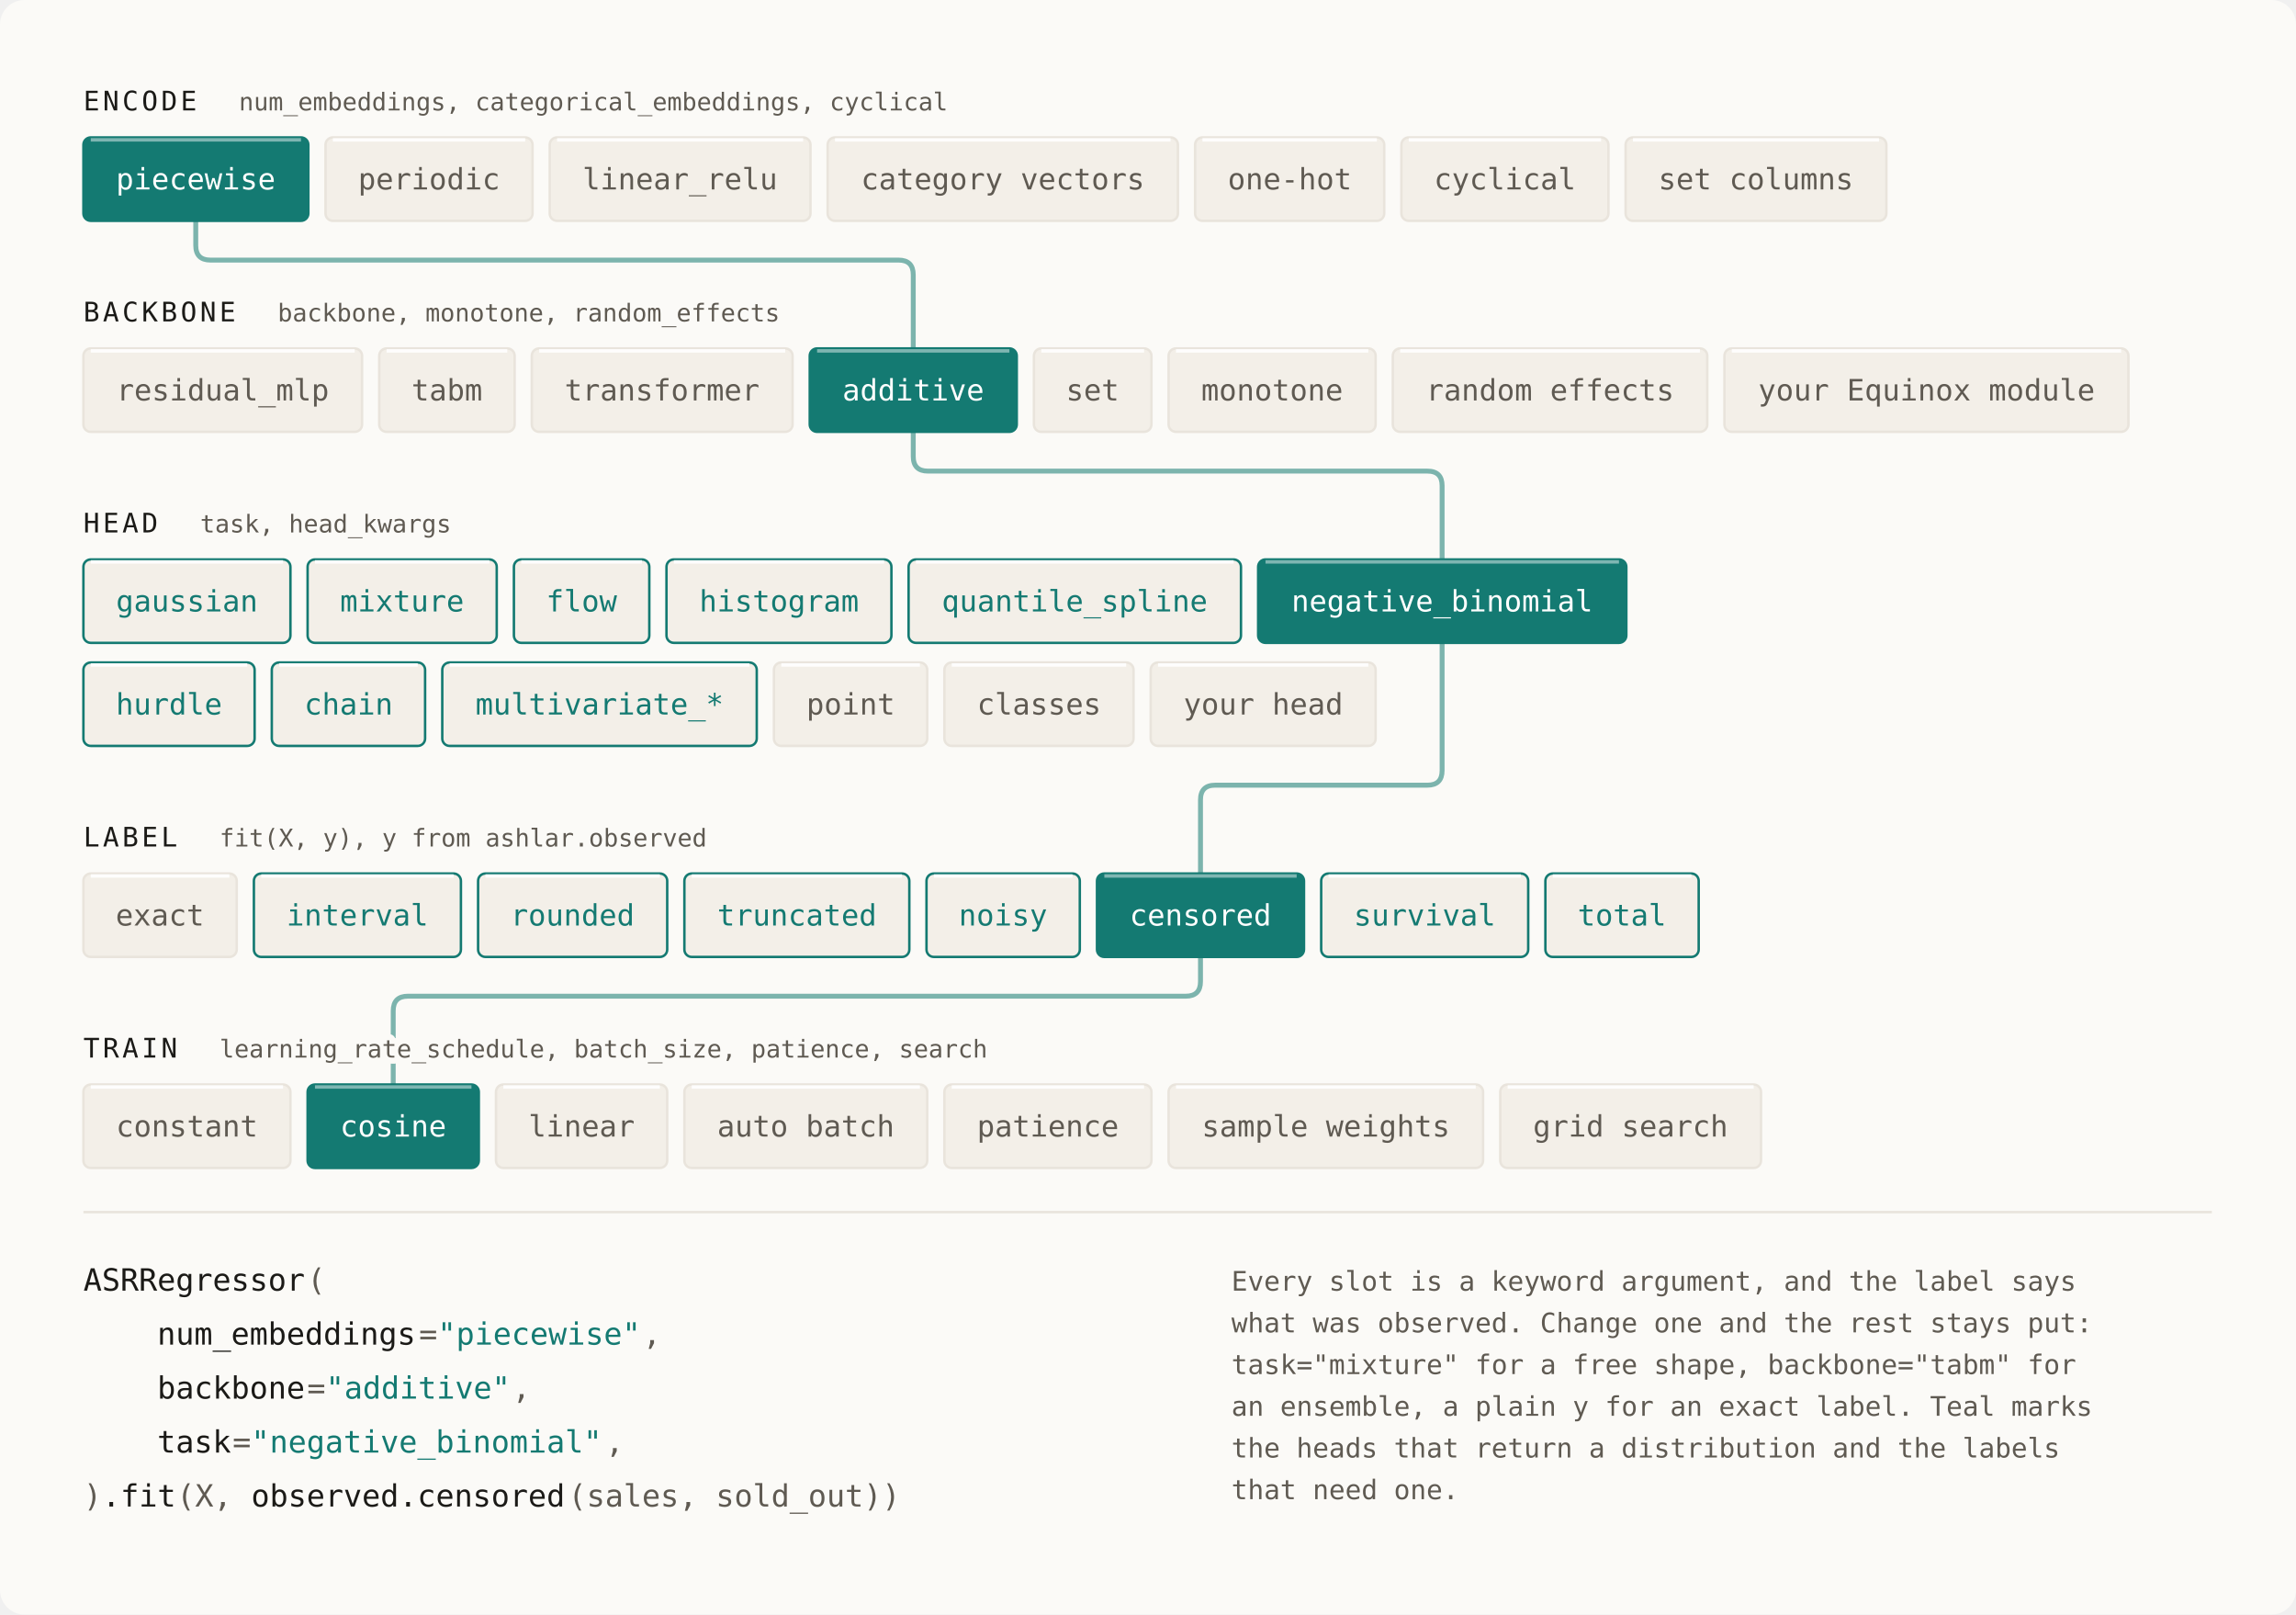
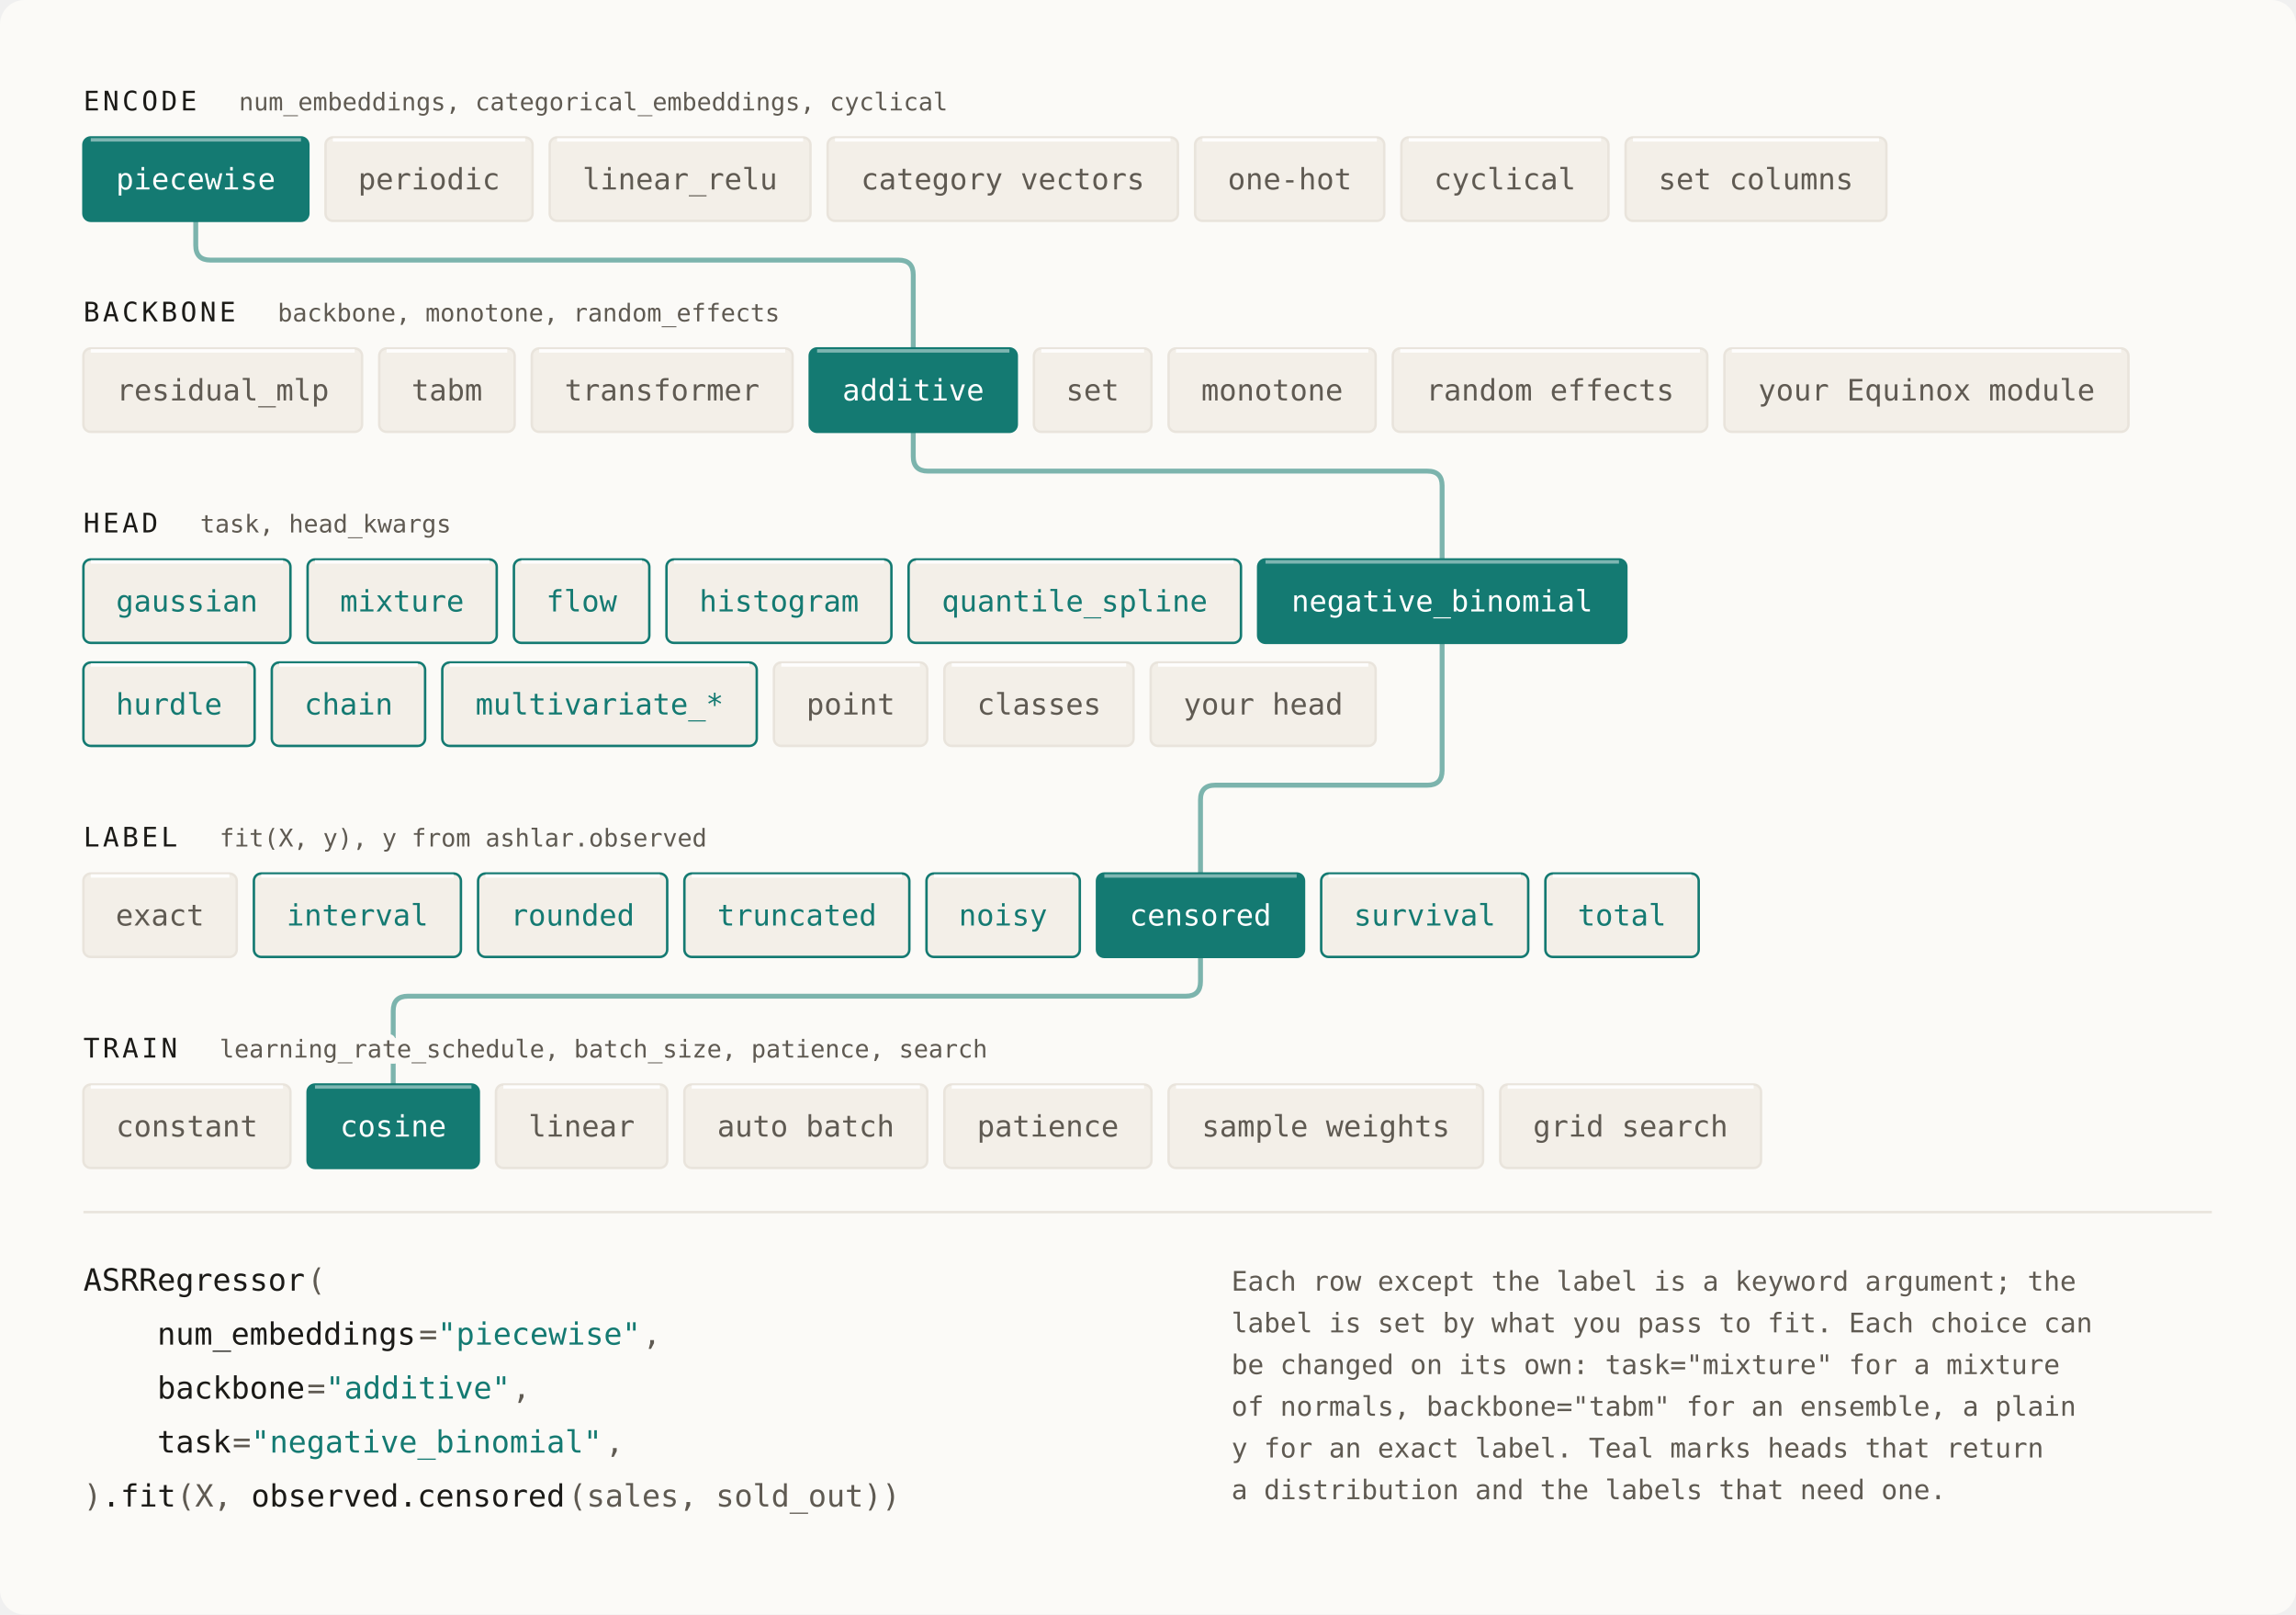
<svg xmlns="http://www.w3.org/2000/svg" viewBox="0 0 936 658" width="936" height="658" role="img" aria-label="Five courses of model choices with one path lit">
  <rect width="936" height="658" rx="10" fill="#fbfaf7" />
  <path d="M79.8 90.0V100.0Q79.8 106.0 85.8 106.0H366.3Q372.3 106.0 372.3 112.0V142.0M372.3 176.0V186.0Q372.3 192.0 378.3 192.0H581.9Q587.9 192.0 587.9 198.0V228.0M587.9 262.0V314.0Q587.9 320.0 581.9 320.0H495.4Q489.4 320.0 489.4 326.0V356.0M489.4 390.0V400.0Q489.4 406.0 483.4 406.0H166.3Q160.3 406.0 160.3 412.0V442.0" fill="none" stroke="#147a72" stroke-width="2" stroke-opacity="0.55" />
  <text x="34.0" y="45.0" font-family="ui-monospace, SFMono-Regular, Menlo, monospace" font-size="11" letter-spacing="1.3" fill="#1b1a17" stroke="#fbfaf7" stroke-width="5" stroke-linejoin="round" paint-order="stroke">ENCODE</text>
  <text x="97.4" y="45.0" font-family="ui-monospace, SFMono-Regular, Menlo, monospace" font-size="10" fill="#5f5a52" stroke="#fbfaf7" stroke-width="5" stroke-linejoin="round" paint-order="stroke">num_embeddings, categorical_embeddings, cyclical</text>
  <rect x="34.0" y="56.0" width="91.7" height="34.0" rx="3" fill="#147a72" stroke="#147a72" stroke-width="1" />
  <path d="M37.0 57.0H122.7" stroke="#ffffff" stroke-opacity="0.45" stroke-width="1.4" />
  <text x="79.8" y="77.2" text-anchor="middle" font-family="ui-monospace, SFMono-Regular, Menlo, monospace" font-size="12" font-weight="500" fill="#ffffff">piecewise</text>
  <rect x="132.7" y="56.0" width="84.4" height="34.0" rx="3" fill="#f3efe8" stroke="#e9e4dc" stroke-width="1" />
  <path d="M135.7 57.0H214.1" stroke="#ffffff" stroke-opacity="0.90" stroke-width="1.4" />
  <text x="174.9" y="77.2" text-anchor="middle" font-family="ui-monospace, SFMono-Regular, Menlo, monospace" font-size="12" font-weight="400" fill="#5f5a52">periodic</text>
  <rect x="224.1" y="56.0" width="106.3" height="34.0" rx="3" fill="#f3efe8" stroke="#e9e4dc" stroke-width="1" />
  <path d="M227.1 57.0H327.4" stroke="#ffffff" stroke-opacity="0.90" stroke-width="1.4" />
  <text x="277.2" y="77.2" text-anchor="middle" font-family="ui-monospace, SFMono-Regular, Menlo, monospace" font-size="12" font-weight="400" fill="#5f5a52">linear_relu</text>
  <rect x="337.4" y="56.0" width="142.8" height="34.0" rx="3" fill="#f3efe8" stroke="#e9e4dc" stroke-width="1" />
  <path d="M340.4 57.0H477.2" stroke="#ffffff" stroke-opacity="0.90" stroke-width="1.4" />
  <text x="408.8" y="77.2" text-anchor="middle" font-family="ui-monospace, SFMono-Regular, Menlo, monospace" font-size="12" font-weight="400" fill="#5f5a52">category vectors</text>
  <rect x="487.2" y="56.0" width="77.1" height="34.0" rx="3" fill="#f3efe8" stroke="#e9e4dc" stroke-width="1" />
  <path d="M490.2 57.0H561.3" stroke="#ffffff" stroke-opacity="0.90" stroke-width="1.4" />
  <text x="525.8" y="77.2" text-anchor="middle" font-family="ui-monospace, SFMono-Regular, Menlo, monospace" font-size="12" font-weight="400" fill="#5f5a52">one-hot</text>
  <rect x="571.3" y="56.0" width="84.4" height="34.0" rx="3" fill="#f3efe8" stroke="#e9e4dc" stroke-width="1" />
  <path d="M574.3 57.0H652.7" stroke="#ffffff" stroke-opacity="0.90" stroke-width="1.4" />
  <text x="613.5" y="77.2" text-anchor="middle" font-family="ui-monospace, SFMono-Regular, Menlo, monospace" font-size="12" font-weight="400" fill="#5f5a52">cyclical</text>
  <rect x="662.7" y="56.0" width="106.3" height="34.0" rx="3" fill="#f3efe8" stroke="#e9e4dc" stroke-width="1" />
  <path d="M665.7 57.0H766.0" stroke="#ffffff" stroke-opacity="0.90" stroke-width="1.4" />
  <text x="715.8" y="77.2" text-anchor="middle" font-family="ui-monospace, SFMono-Regular, Menlo, monospace" font-size="12" font-weight="400" fill="#5f5a52">set columns</text>
  <text x="34.0" y="131.0" font-family="ui-monospace, SFMono-Regular, Menlo, monospace" font-size="11" letter-spacing="1.3" fill="#1b1a17" stroke="#fbfaf7" stroke-width="5" stroke-linejoin="round" paint-order="stroke">BACKBONE</text>
  <text x="113.2" y="131.0" font-family="ui-monospace, SFMono-Regular, Menlo, monospace" font-size="10" fill="#5f5a52" stroke="#fbfaf7" stroke-width="5" stroke-linejoin="round" paint-order="stroke">backbone, monotone, random_effects</text>
  <rect x="34.0" y="142.0" width="113.6" height="34.0" rx="3" fill="#f3efe8" stroke="#e9e4dc" stroke-width="1" />
  <path d="M37.0 143.0H144.6" stroke="#ffffff" stroke-opacity="0.90" stroke-width="1.4" />
  <text x="90.8" y="163.2" text-anchor="middle" font-family="ui-monospace, SFMono-Regular, Menlo, monospace" font-size="12" font-weight="400" fill="#5f5a52">residual_mlp</text>
  <rect x="154.6" y="142.0" width="55.2" height="34.0" rx="3" fill="#f3efe8" stroke="#e9e4dc" stroke-width="1" />
  <path d="M157.6 143.0H206.8" stroke="#ffffff" stroke-opacity="0.90" stroke-width="1.4" />
  <text x="182.2" y="163.2" text-anchor="middle" font-family="ui-monospace, SFMono-Regular, Menlo, monospace" font-size="12" font-weight="400" fill="#5f5a52">tabm</text>
  <rect x="216.8" y="142.0" width="106.3" height="34.0" rx="3" fill="#f3efe8" stroke="#e9e4dc" stroke-width="1" />
  <path d="M219.8 143.0H320.1" stroke="#ffffff" stroke-opacity="0.90" stroke-width="1.4" />
  <text x="269.9" y="163.2" text-anchor="middle" font-family="ui-monospace, SFMono-Regular, Menlo, monospace" font-size="12" font-weight="400" fill="#5f5a52">transformer</text>
  <rect x="330.1" y="142.0" width="84.4" height="34.0" rx="3" fill="#147a72" stroke="#147a72" stroke-width="1" />
  <path d="M333.1 143.0H411.5" stroke="#ffffff" stroke-opacity="0.45" stroke-width="1.4" />
  <text x="372.3" y="163.2" text-anchor="middle" font-family="ui-monospace, SFMono-Regular, Menlo, monospace" font-size="12" font-weight="500" fill="#ffffff">additive</text>
  <rect x="421.5" y="142.0" width="47.9" height="34.0" rx="3" fill="#f3efe8" stroke="#e9e4dc" stroke-width="1" />
  <path d="M424.5 143.0H466.4" stroke="#ffffff" stroke-opacity="0.90" stroke-width="1.4" />
  <text x="445.4" y="163.2" text-anchor="middle" font-family="ui-monospace, SFMono-Regular, Menlo, monospace" font-size="12" font-weight="400" fill="#5f5a52">set</text>
  <rect x="476.4" y="142.0" width="84.4" height="34.0" rx="3" fill="#f3efe8" stroke="#e9e4dc" stroke-width="1" />
  <path d="M479.4 143.0H557.8" stroke="#ffffff" stroke-opacity="0.90" stroke-width="1.4" />
  <text x="518.6" y="163.2" text-anchor="middle" font-family="ui-monospace, SFMono-Regular, Menlo, monospace" font-size="12" font-weight="400" fill="#5f5a52">monotone</text>
  <rect x="567.8" y="142.0" width="128.2" height="34.0" rx="3" fill="#f3efe8" stroke="#e9e4dc" stroke-width="1" />
  <path d="M570.8 143.0H693.0" stroke="#ffffff" stroke-opacity="0.90" stroke-width="1.4" />
  <text x="631.9" y="163.2" text-anchor="middle" font-family="ui-monospace, SFMono-Regular, Menlo, monospace" font-size="12" font-weight="400" fill="#5f5a52">random effects</text>
  <rect x="703.0" y="142.0" width="164.7" height="34.0" rx="3" fill="#f3efe8" stroke="#e9e4dc" stroke-width="1" />
  <path d="M706.0 143.0H864.7" stroke="#ffffff" stroke-opacity="0.90" stroke-width="1.4" />
  <text x="785.4" y="163.2" text-anchor="middle" font-family="ui-monospace, SFMono-Regular, Menlo, monospace" font-size="12" font-weight="400" fill="#5f5a52">your Equinox module</text>
  <text x="34.0" y="217.0" font-family="ui-monospace, SFMono-Regular, Menlo, monospace" font-size="11" letter-spacing="1.3" fill="#1b1a17" stroke="#fbfaf7" stroke-width="5" stroke-linejoin="round" paint-order="stroke">HEAD</text>
  <text x="81.6" y="217.0" font-family="ui-monospace, SFMono-Regular, Menlo, monospace" font-size="10" fill="#5f5a52" stroke="#fbfaf7" stroke-width="5" stroke-linejoin="round" paint-order="stroke">task, head_kwargs</text>
  <rect x="34.0" y="228.0" width="84.4" height="34.0" rx="3" fill="#f3efe8" stroke="#147a72" stroke-width="1" />
  <path d="M37.0 229.0H115.4" stroke="#ffffff" stroke-opacity="0.90" stroke-width="1.4" />
  <text x="76.2" y="249.2" text-anchor="middle" font-family="ui-monospace, SFMono-Regular, Menlo, monospace" font-size="12" font-weight="400" fill="#147a72">gaussian</text>
  <rect x="125.4" y="228.0" width="77.1" height="34.0" rx="3" fill="#f3efe8" stroke="#147a72" stroke-width="1" />
  <path d="M128.4 229.0H199.5" stroke="#ffffff" stroke-opacity="0.90" stroke-width="1.4" />
  <text x="163.9" y="249.2" text-anchor="middle" font-family="ui-monospace, SFMono-Regular, Menlo, monospace" font-size="12" font-weight="400" fill="#147a72">mixture</text>
  <rect x="209.5" y="228.0" width="55.2" height="34.0" rx="3" fill="#f3efe8" stroke="#147a72" stroke-width="1" />
  <path d="M212.5 229.0H261.7" stroke="#ffffff" stroke-opacity="0.90" stroke-width="1.4" />
  <text x="237.1" y="249.2" text-anchor="middle" font-family="ui-monospace, SFMono-Regular, Menlo, monospace" font-size="12" font-weight="400" fill="#147a72">flow</text>
  <rect x="271.7" y="228.0" width="91.7" height="34.0" rx="3" fill="#f3efe8" stroke="#147a72" stroke-width="1" />
  <path d="M274.7 229.0H360.4" stroke="#ffffff" stroke-opacity="0.90" stroke-width="1.4" />
  <text x="317.6" y="249.2" text-anchor="middle" font-family="ui-monospace, SFMono-Regular, Menlo, monospace" font-size="12" font-weight="400" fill="#147a72">histogram</text>
  <rect x="370.4" y="228.0" width="135.5" height="34.0" rx="3" fill="#f3efe8" stroke="#147a72" stroke-width="1" />
  <path d="M373.4 229.0H502.9" stroke="#ffffff" stroke-opacity="0.90" stroke-width="1.4" />
  <text x="438.1" y="249.2" text-anchor="middle" font-family="ui-monospace, SFMono-Regular, Menlo, monospace" font-size="12" font-weight="400" fill="#147a72">quantile_spline</text>
  <rect x="512.9" y="228.0" width="150.1" height="34.0" rx="3" fill="#147a72" stroke="#147a72" stroke-width="1" />
  <path d="M515.9 229.0H660.0" stroke="#ffffff" stroke-opacity="0.45" stroke-width="1.4" />
  <text x="587.9" y="249.2" text-anchor="middle" font-family="ui-monospace, SFMono-Regular, Menlo, monospace" font-size="12" font-weight="500" fill="#ffffff">negative_binomial</text>
  <rect x="34.0" y="270.0" width="69.8" height="34.0" rx="3" fill="#f3efe8" stroke="#147a72" stroke-width="1" />
  <path d="M37.0 271.0H100.8" stroke="#ffffff" stroke-opacity="0.90" stroke-width="1.4" />
  <text x="68.9" y="291.2" text-anchor="middle" font-family="ui-monospace, SFMono-Regular, Menlo, monospace" font-size="12" font-weight="400" fill="#147a72">hurdle</text>
  <rect x="110.8" y="270.0" width="62.5" height="34.0" rx="3" fill="#f3efe8" stroke="#147a72" stroke-width="1" />
  <path d="M113.8 271.0H170.3" stroke="#ffffff" stroke-opacity="0.90" stroke-width="1.4" />
  <text x="142.1" y="291.2" text-anchor="middle" font-family="ui-monospace, SFMono-Regular, Menlo, monospace" font-size="12" font-weight="400" fill="#147a72">chain</text>
  <rect x="180.3" y="270.0" width="128.2" height="34.0" rx="3" fill="#f3efe8" stroke="#147a72" stroke-width="1" />
  <path d="M183.3 271.0H305.5" stroke="#ffffff" stroke-opacity="0.90" stroke-width="1.4" />
  <text x="244.4" y="291.2" text-anchor="middle" font-family="ui-monospace, SFMono-Regular, Menlo, monospace" font-size="12" font-weight="400" fill="#147a72">multivariate_*</text>
  <rect x="315.5" y="270.0" width="62.5" height="34.0" rx="3" fill="#f3efe8" stroke="#e9e4dc" stroke-width="1" />
  <path d="M318.5 271.0H375.0" stroke="#ffffff" stroke-opacity="0.90" stroke-width="1.4" />
  <text x="346.8" y="291.2" text-anchor="middle" font-family="ui-monospace, SFMono-Regular, Menlo, monospace" font-size="12" font-weight="400" fill="#5f5a52">point</text>
  <rect x="385.0" y="270.0" width="77.1" height="34.0" rx="3" fill="#f3efe8" stroke="#e9e4dc" stroke-width="1" />
  <path d="M388.0 271.0H459.1" stroke="#ffffff" stroke-opacity="0.90" stroke-width="1.4" />
  <text x="423.6" y="291.2" text-anchor="middle" font-family="ui-monospace, SFMono-Regular, Menlo, monospace" font-size="12" font-weight="400" fill="#5f5a52">classes</text>
  <rect x="469.1" y="270.0" width="91.7" height="34.0" rx="3" fill="#f3efe8" stroke="#e9e4dc" stroke-width="1" />
  <path d="M472.1 271.0H557.8" stroke="#ffffff" stroke-opacity="0.90" stroke-width="1.4" />
  <text x="515.0" y="291.2" text-anchor="middle" font-family="ui-monospace, SFMono-Regular, Menlo, monospace" font-size="12" font-weight="400" fill="#5f5a52">your head</text>
  <text x="34.0" y="345.0" font-family="ui-monospace, SFMono-Regular, Menlo, monospace" font-size="11" letter-spacing="1.3" fill="#1b1a17" stroke="#fbfaf7" stroke-width="5" stroke-linejoin="round" paint-order="stroke">LABEL</text>
  <text x="89.5" y="345.0" font-family="ui-monospace, SFMono-Regular, Menlo, monospace" font-size="10" fill="#5f5a52" stroke="#fbfaf7" stroke-width="5" stroke-linejoin="round" paint-order="stroke">fit(X, y), y from ashlar.observed</text>
  <rect x="34.0" y="356.0" width="62.5" height="34.0" rx="3" fill="#f3efe8" stroke="#e9e4dc" stroke-width="1" />
  <path d="M37.0 357.0H93.5" stroke="#ffffff" stroke-opacity="0.90" stroke-width="1.4" />
  <text x="65.2" y="377.2" text-anchor="middle" font-family="ui-monospace, SFMono-Regular, Menlo, monospace" font-size="12" font-weight="400" fill="#5f5a52">exact</text>
  <rect x="103.5" y="356.0" width="84.4" height="34.0" rx="3" fill="#f3efe8" stroke="#147a72" stroke-width="1" />
  <path d="M106.5 357.0H184.9" stroke="#ffffff" stroke-opacity="0.90" stroke-width="1.4" />
  <text x="145.7" y="377.2" text-anchor="middle" font-family="ui-monospace, SFMono-Regular, Menlo, monospace" font-size="12" font-weight="400" fill="#147a72">interval</text>
  <rect x="194.9" y="356.0" width="77.1" height="34.0" rx="3" fill="#f3efe8" stroke="#147a72" stroke-width="1" />
  <path d="M197.9 357.0H269.0" stroke="#ffffff" stroke-opacity="0.90" stroke-width="1.4" />
  <text x="233.4" y="377.2" text-anchor="middle" font-family="ui-monospace, SFMono-Regular, Menlo, monospace" font-size="12" font-weight="400" fill="#147a72">rounded</text>
  <rect x="279.0" y="356.0" width="91.7" height="34.0" rx="3" fill="#f3efe8" stroke="#147a72" stroke-width="1" />
  <path d="M282.0 357.0H367.7" stroke="#ffffff" stroke-opacity="0.90" stroke-width="1.4" />
  <text x="324.9" y="377.2" text-anchor="middle" font-family="ui-monospace, SFMono-Regular, Menlo, monospace" font-size="12" font-weight="400" fill="#147a72">truncated</text>
  <rect x="377.7" y="356.0" width="62.5" height="34.0" rx="3" fill="#f3efe8" stroke="#147a72" stroke-width="1" />
  <path d="M380.7 357.0H437.2" stroke="#ffffff" stroke-opacity="0.90" stroke-width="1.4" />
  <text x="408.9" y="377.2" text-anchor="middle" font-family="ui-monospace, SFMono-Regular, Menlo, monospace" font-size="12" font-weight="400" fill="#147a72">noisy</text>
  <rect x="447.2" y="356.0" width="84.4" height="34.0" rx="3" fill="#147a72" stroke="#147a72" stroke-width="1" />
  <path d="M450.2 357.0H528.6" stroke="#ffffff" stroke-opacity="0.45" stroke-width="1.4" />
  <text x="489.4" y="377.2" text-anchor="middle" font-family="ui-monospace, SFMono-Regular, Menlo, monospace" font-size="12" font-weight="500" fill="#ffffff">censored</text>
  <rect x="538.6" y="356.0" width="84.4" height="34.0" rx="3" fill="#f3efe8" stroke="#147a72" stroke-width="1" />
  <path d="M541.6 357.0H620.0" stroke="#ffffff" stroke-opacity="0.90" stroke-width="1.4" />
  <text x="580.8" y="377.2" text-anchor="middle" font-family="ui-monospace, SFMono-Regular, Menlo, monospace" font-size="12" font-weight="400" fill="#147a72">survival</text>
  <rect x="630.0" y="356.0" width="62.5" height="34.0" rx="3" fill="#f3efe8" stroke="#147a72" stroke-width="1" />
  <path d="M633.0 357.0H689.5" stroke="#ffffff" stroke-opacity="0.90" stroke-width="1.4" />
  <text x="661.2" y="377.2" text-anchor="middle" font-family="ui-monospace, SFMono-Regular, Menlo, monospace" font-size="12" font-weight="400" fill="#147a72">total</text>
  <text x="34.0" y="431.0" font-family="ui-monospace, SFMono-Regular, Menlo, monospace" font-size="11" letter-spacing="1.3" fill="#1b1a17" stroke="#fbfaf7" stroke-width="5" stroke-linejoin="round" paint-order="stroke">TRAIN</text>
  <text x="89.5" y="431.0" font-family="ui-monospace, SFMono-Regular, Menlo, monospace" font-size="10" fill="#5f5a52" stroke="#fbfaf7" stroke-width="5" stroke-linejoin="round" paint-order="stroke">learning_rate_schedule, batch_size, patience, search</text>
  <rect x="34.0" y="442.0" width="84.4" height="34.0" rx="3" fill="#f3efe8" stroke="#e9e4dc" stroke-width="1" />
  <path d="M37.0 443.0H115.4" stroke="#ffffff" stroke-opacity="0.90" stroke-width="1.4" />
  <text x="76.2" y="463.2" text-anchor="middle" font-family="ui-monospace, SFMono-Regular, Menlo, monospace" font-size="12" font-weight="400" fill="#5f5a52">constant</text>
  <rect x="125.4" y="442.0" width="69.8" height="34.0" rx="3" fill="#147a72" stroke="#147a72" stroke-width="1" />
  <path d="M128.4 443.0H192.2" stroke="#ffffff" stroke-opacity="0.45" stroke-width="1.4" />
  <text x="160.3" y="463.2" text-anchor="middle" font-family="ui-monospace, SFMono-Regular, Menlo, monospace" font-size="12" font-weight="500" fill="#ffffff">cosine</text>
  <rect x="202.2" y="442.0" width="69.8" height="34.0" rx="3" fill="#f3efe8" stroke="#e9e4dc" stroke-width="1" />
  <path d="M205.2 443.0H269.0" stroke="#ffffff" stroke-opacity="0.90" stroke-width="1.4" />
  <text x="237.1" y="463.2" text-anchor="middle" font-family="ui-monospace, SFMono-Regular, Menlo, monospace" font-size="12" font-weight="400" fill="#5f5a52">linear</text>
  <rect x="279.0" y="442.0" width="99.0" height="34.0" rx="3" fill="#f3efe8" stroke="#e9e4dc" stroke-width="1" />
  <path d="M282.0 443.0H375.0" stroke="#ffffff" stroke-opacity="0.90" stroke-width="1.4" />
  <text x="328.5" y="463.2" text-anchor="middle" font-family="ui-monospace, SFMono-Regular, Menlo, monospace" font-size="12" font-weight="400" fill="#5f5a52">auto batch</text>
  <rect x="385.0" y="442.0" width="84.4" height="34.0" rx="3" fill="#f3efe8" stroke="#e9e4dc" stroke-width="1" />
  <path d="M388.0 443.0H466.4" stroke="#ffffff" stroke-opacity="0.90" stroke-width="1.4" />
  <text x="427.2" y="463.2" text-anchor="middle" font-family="ui-monospace, SFMono-Regular, Menlo, monospace" font-size="12" font-weight="400" fill="#5f5a52">patience</text>
  <rect x="476.4" y="442.0" width="128.2" height="34.0" rx="3" fill="#f3efe8" stroke="#e9e4dc" stroke-width="1" />
  <path d="M479.4 443.0H601.6" stroke="#ffffff" stroke-opacity="0.90" stroke-width="1.4" />
  <text x="540.5" y="463.2" text-anchor="middle" font-family="ui-monospace, SFMono-Regular, Menlo, monospace" font-size="12" font-weight="400" fill="#5f5a52">sample weights</text>
  <rect x="611.6" y="442.0" width="106.3" height="34.0" rx="3" fill="#f3efe8" stroke="#e9e4dc" stroke-width="1" />
  <path d="M614.6 443.0H714.9" stroke="#ffffff" stroke-opacity="0.90" stroke-width="1.4" />
  <text x="664.7" y="463.2" text-anchor="middle" font-family="ui-monospace, SFMono-Regular, Menlo, monospace" font-size="12" font-weight="400" fill="#5f5a52">grid search</text>
  <path d="M34.0 494.0H901.7" stroke="#e9e4dc" stroke-width="1" />
  <text x="34.0" y="526.0" xml:space="preserve" font-family="ui-monospace, SFMono-Regular, Menlo, monospace" font-size="12.5" fill="#1b1a17">ASRRegressor</text>
  <text x="125.2" y="526.0" xml:space="preserve" font-family="ui-monospace, SFMono-Regular, Menlo, monospace" font-size="12.5" fill="#5f5a52">(</text>
  <text x="34.0" y="548.0" xml:space="preserve" font-family="ui-monospace, SFMono-Regular, Menlo, monospace" font-size="12.5" fill="#1b1a17">    num_embeddings</text>
  <text x="170.8" y="548.0" xml:space="preserve" font-family="ui-monospace, SFMono-Regular, Menlo, monospace" font-size="12.5" fill="#5f5a52">=</text>
  <text x="178.4" y="548.0" xml:space="preserve" font-family="ui-monospace, SFMono-Regular, Menlo, monospace" font-size="12.5" fill="#147a72">"piecewise"</text>
  <text x="262.0" y="548.0" xml:space="preserve" font-family="ui-monospace, SFMono-Regular, Menlo, monospace" font-size="12.5" fill="#5f5a52">,</text>
  <text x="34.0" y="570.0" xml:space="preserve" font-family="ui-monospace, SFMono-Regular, Menlo, monospace" font-size="12.5" fill="#1b1a17">    backbone</text>
  <text x="125.2" y="570.0" xml:space="preserve" font-family="ui-monospace, SFMono-Regular, Menlo, monospace" font-size="12.5" fill="#5f5a52">=</text>
  <text x="132.8" y="570.0" xml:space="preserve" font-family="ui-monospace, SFMono-Regular, Menlo, monospace" font-size="12.5" fill="#147a72">"additive"</text>
  <text x="208.8" y="570.0" xml:space="preserve" font-family="ui-monospace, SFMono-Regular, Menlo, monospace" font-size="12.5" fill="#5f5a52">,</text>
  <text x="34.0" y="592.0" xml:space="preserve" font-family="ui-monospace, SFMono-Regular, Menlo, monospace" font-size="12.5" fill="#1b1a17">    task</text>
  <text x="94.8" y="592.0" xml:space="preserve" font-family="ui-monospace, SFMono-Regular, Menlo, monospace" font-size="12.5" fill="#5f5a52">=</text>
  <text x="102.4" y="592.0" xml:space="preserve" font-family="ui-monospace, SFMono-Regular, Menlo, monospace" font-size="12.5" fill="#147a72">"negative_binomial"</text>
  <text x="246.8" y="592.0" xml:space="preserve" font-family="ui-monospace, SFMono-Regular, Menlo, monospace" font-size="12.5" fill="#5f5a52">,</text>
  <text x="34.0" y="614.0" xml:space="preserve" font-family="ui-monospace, SFMono-Regular, Menlo, monospace" font-size="12.5" fill="#5f5a52">)</text>
  <text x="41.6" y="614.0" xml:space="preserve" font-family="ui-monospace, SFMono-Regular, Menlo, monospace" font-size="12.5" fill="#1b1a17">.fit</text>
  <text x="72.0" y="614.0" xml:space="preserve" font-family="ui-monospace, SFMono-Regular, Menlo, monospace" font-size="12.5" fill="#5f5a52">(X, </text>
  <text x="102.4" y="614.0" xml:space="preserve" font-family="ui-monospace, SFMono-Regular, Menlo, monospace" font-size="12.5" fill="#1b1a17">observed.censored</text>
  <text x="231.6" y="614.0" xml:space="preserve" font-family="ui-monospace, SFMono-Regular, Menlo, monospace" font-size="12.5" fill="#5f5a52">(sales, sold_out))</text>
-   <text x="502.0" y="526.0" font-family="ui-monospace, SFMono-Regular, Menlo, monospace" font-size="11" fill="#5f5a52">Every slot is a keyword argument, and the label says</text>
-   <text x="502.0" y="543.0" font-family="ui-monospace, SFMono-Regular, Menlo, monospace" font-size="11" fill="#5f5a52">what was observed. Change one and the rest stays put:</text>
-   <text x="502.0" y="560.0" font-family="ui-monospace, SFMono-Regular, Menlo, monospace" font-size="11" fill="#5f5a52">task="mixture" for a free shape, backbone="tabm" for</text>
-   <text x="502.0" y="577.0" font-family="ui-monospace, SFMono-Regular, Menlo, monospace" font-size="11" fill="#5f5a52">an ensemble, a plain y for an exact label. Teal marks</text>
-   <text x="502.0" y="594.0" font-family="ui-monospace, SFMono-Regular, Menlo, monospace" font-size="11" fill="#5f5a52">the heads that return a distribution and the labels</text>
-   <text x="502.0" y="611.0" font-family="ui-monospace, SFMono-Regular, Menlo, monospace" font-size="11" fill="#5f5a52">that need one.</text>
+   <text x="502.0" y="526.0" font-family="ui-monospace, SFMono-Regular, Menlo, monospace" font-size="11" fill="#5f5a52">Each row except the label is a keyword argument; the</text>
+   <text x="502.0" y="543.0" font-family="ui-monospace, SFMono-Regular, Menlo, monospace" font-size="11" fill="#5f5a52">label is set by what you pass to fit. Each choice can</text>
+   <text x="502.0" y="560.0" font-family="ui-monospace, SFMono-Regular, Menlo, monospace" font-size="11" fill="#5f5a52">be changed on its own: task="mixture" for a mixture</text>
+   <text x="502.0" y="577.0" font-family="ui-monospace, SFMono-Regular, Menlo, monospace" font-size="11" fill="#5f5a52">of normals, backbone="tabm" for an ensemble, a plain</text>
+   <text x="502.0" y="594.0" font-family="ui-monospace, SFMono-Regular, Menlo, monospace" font-size="11" fill="#5f5a52">y for an exact label. Teal marks heads that return</text>
+   <text x="502.0" y="611.0" font-family="ui-monospace, SFMono-Regular, Menlo, monospace" font-size="11" fill="#5f5a52">a distribution and the labels that need one.</text>
</svg>
